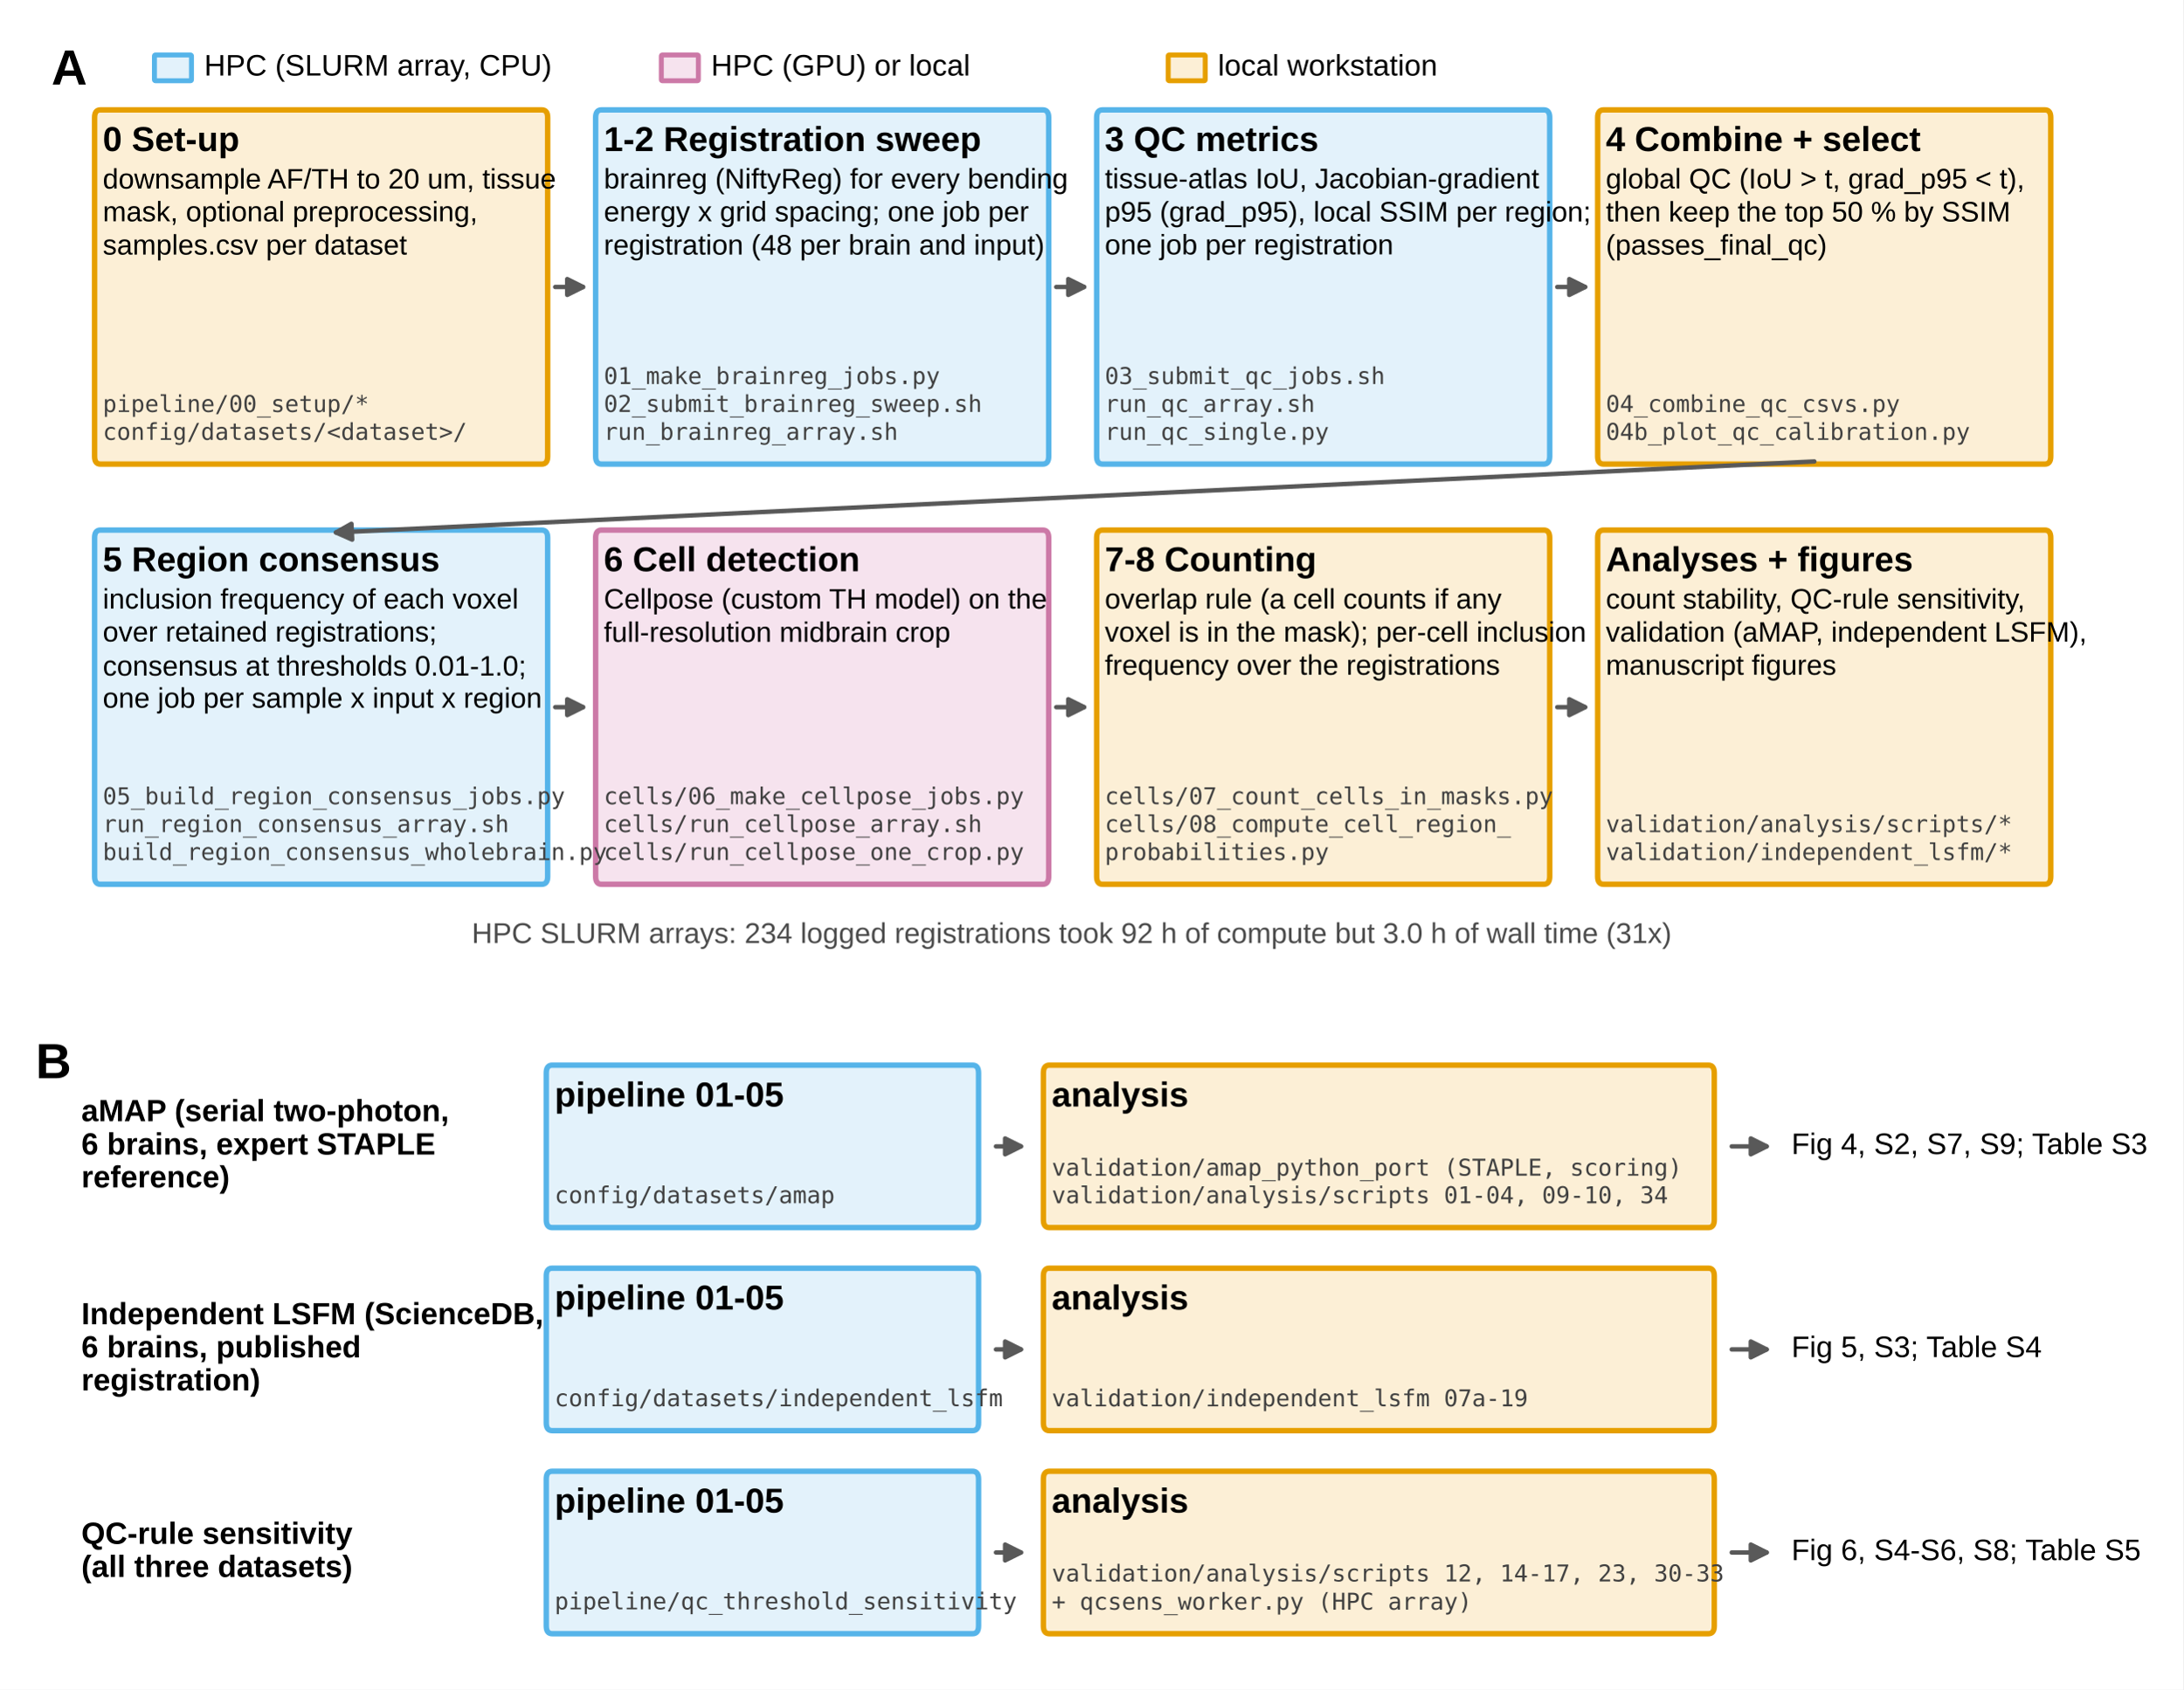
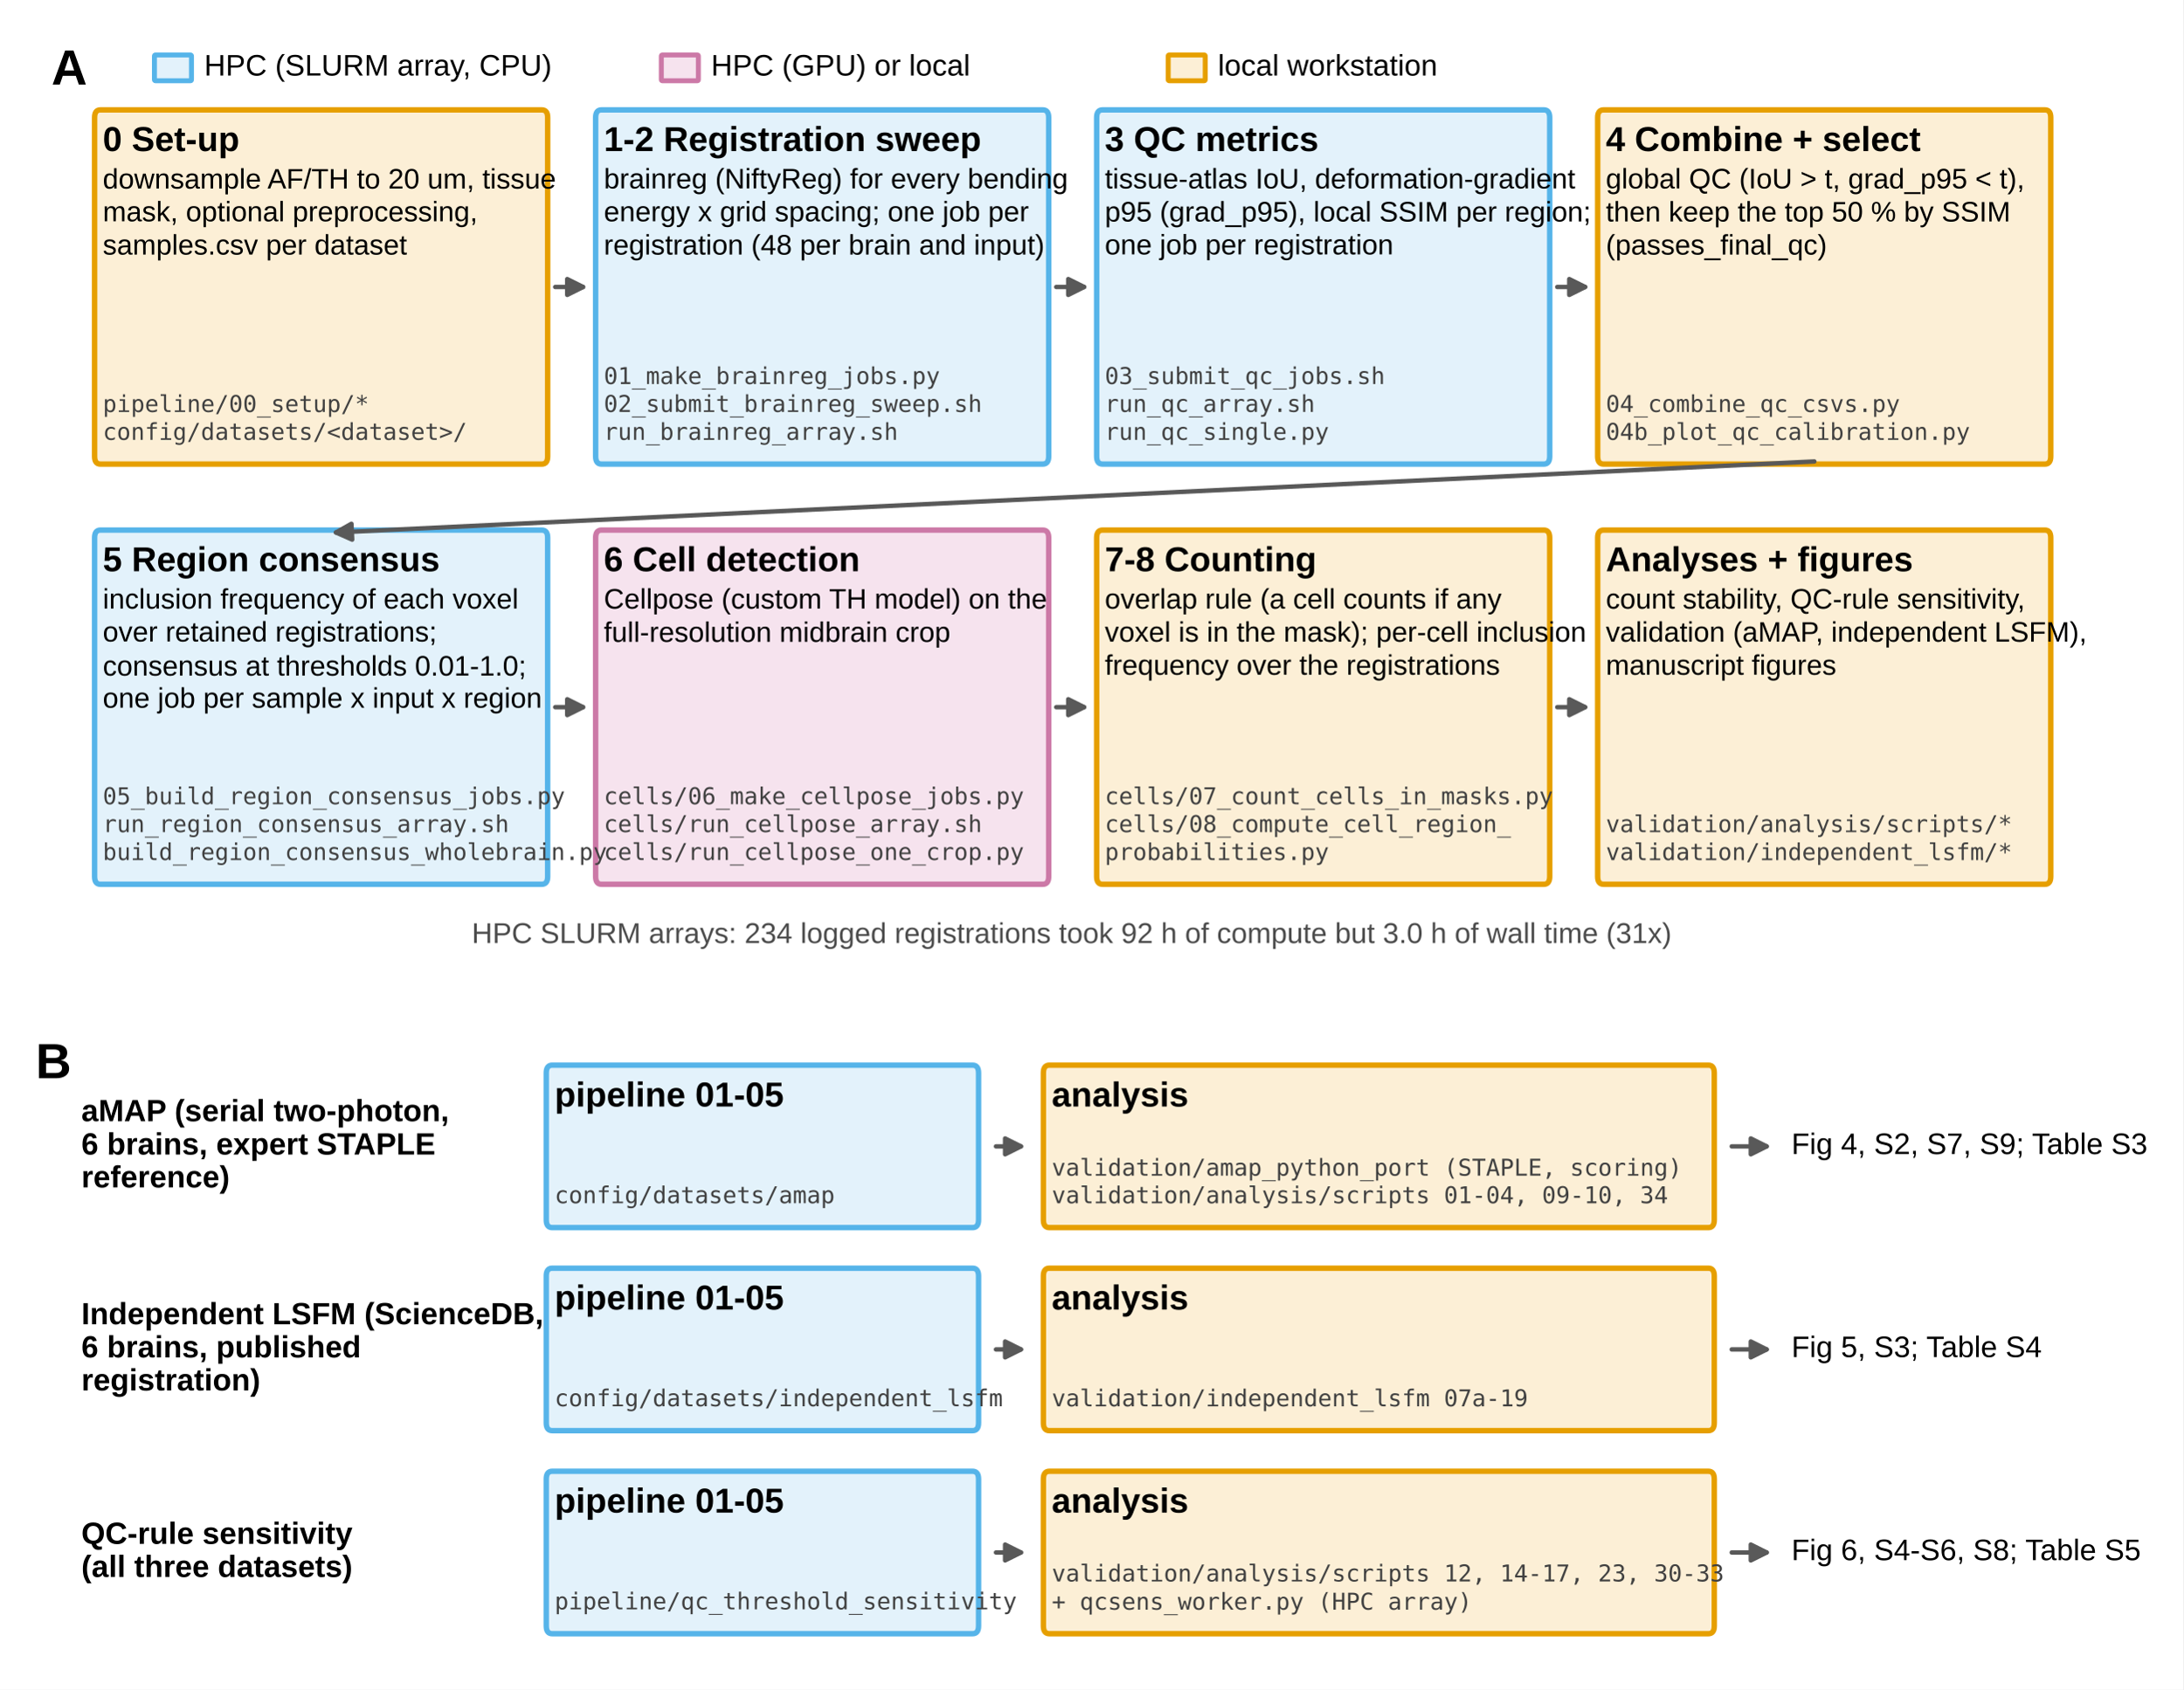
<svg xmlns="http://www.w3.org/2000/svg" width="441.073pt" height="341.496pt" viewBox="0 0 441.073 341.496" version="1.1">
  <defs>
    <style type="text/css">*{stroke-linejoin: round; stroke-linecap: butt}</style>
  </defs>
  <g id="figure_1">
    <g id="patch_1">
      <path d="M 0 341.496  L 441.073 341.496  L 441.073 -0  L 0 -0  z " style="fill: #ffffff" />
    </g>
    <g id="axes_1">
      <g id="patch_2">
-         <path d="M 20.291 93.794  L 109.466 93.794  Q 110.647 93.794 110.647 92.231  L 110.647 23.769  Q 110.647 22.206 109.466 22.206  L 20.291 22.206  Q 19.109 22.206 19.109 23.769  L 19.109 92.231  Q 19.109 93.794 20.291 93.794  z " clip-path="url(#pd5ea208567)" style="fill: #fcefd6; stroke: #e69f00; stroke-width: 1.1; stroke-linejoin: miter" />
+         <path d="M 20.291 93.794  L 109.466 93.794  Q 110.647 93.794 110.647 92.231  L 110.647 23.769  Q 110.647 22.206 109.466 22.206  L 20.291 22.206  Q 19.109 22.206 19.109 23.769  L 19.109 92.231  Q 19.109 93.794 20.291 93.794  z " clip-path="url(#p5423ba0c70)" style="fill: #fcefd6; stroke: #e69f00; stroke-width: 1.1; stroke-linejoin: miter" />
      </g>
      <g id="patch_3">
-         <path d="M 121.518 93.794  L 210.693 93.794  Q 211.875 93.794 211.875 92.231  L 211.875 23.769  Q 211.875 22.206 210.693 22.206  L 121.518 22.206  Q 120.337 22.206 120.337 23.769  L 120.337 92.231  Q 120.337 93.794 121.518 93.794  z " clip-path="url(#pd5ea208567)" style="fill: #e3f2fb; stroke: #56b4e9; stroke-width: 1.1; stroke-linejoin: miter" />
+         <path d="M 121.518 93.794  L 210.693 93.794  Q 211.875 93.794 211.875 92.231  L 211.875 23.769  Q 211.875 22.206 210.693 22.206  L 121.518 22.206  Q 120.337 22.206 120.337 23.769  L 120.337 92.231  Q 120.337 93.794 121.518 93.794  z " clip-path="url(#p5423ba0c70)" style="fill: #e3f2fb; stroke: #56b4e9; stroke-width: 1.1; stroke-linejoin: miter" />
      </g>
      <g id="patch_4">
-         <path d="M 222.746 93.794  L 311.921 93.794  Q 313.103 93.794 313.103 92.231  L 313.103 23.769  Q 313.103 22.206 311.921 22.206  L 222.746 22.206  Q 221.565 22.206 221.565 23.769  L 221.565 92.231  Q 221.565 93.794 222.746 93.794  z " clip-path="url(#pd5ea208567)" style="fill: #e3f2fb; stroke: #56b4e9; stroke-width: 1.1; stroke-linejoin: miter" />
+         <path d="M 222.746 93.794  L 311.921 93.794  Q 313.103 93.794 313.103 92.231  L 313.103 23.769  Q 313.103 22.206 311.921 22.206  L 222.746 22.206  Q 221.565 22.206 221.565 23.769  L 221.565 92.231  Q 221.565 93.794 222.746 93.794  z " clip-path="url(#p5423ba0c70)" style="fill: #e3f2fb; stroke: #56b4e9; stroke-width: 1.1; stroke-linejoin: miter" />
      </g>
      <g id="patch_5">
-         <path d="M 323.974 93.794  L 413.149 93.794  Q 414.331 93.794 414.331 92.231  L 414.331 23.769  Q 414.331 22.206 413.149 22.206  L 323.974 22.206  Q 322.792 22.206 322.792 23.769  L 322.792 92.231  Q 322.792 93.794 323.974 93.794  z " clip-path="url(#pd5ea208567)" style="fill: #fcefd6; stroke: #e69f00; stroke-width: 1.1; stroke-linejoin: miter" />
+         <path d="M 323.974 93.794  L 413.149 93.794  Q 414.331 93.794 414.331 92.231  L 414.331 23.769  Q 414.331 22.206 413.149 22.206  L 323.974 22.206  Q 322.792 22.206 322.792 23.769  L 322.792 92.231  Q 322.792 93.794 323.974 93.794  z " clip-path="url(#p5423ba0c70)" style="fill: #fcefd6; stroke: #e69f00; stroke-width: 1.1; stroke-linejoin: miter" />
      </g>
      <g id="patch_6">
-         <path d="M 20.291 178.721  L 109.466 178.721  Q 110.647 178.721 110.647 177.158  L 110.647 108.696  Q 110.647 107.133 109.466 107.133  L 20.291 107.133  Q 19.109 107.133 19.109 108.696  L 19.109 177.158  Q 19.109 178.721 20.291 178.721  z " clip-path="url(#pd5ea208567)" style="fill: #e3f2fb; stroke: #56b4e9; stroke-width: 1.1; stroke-linejoin: miter" />
+         <path d="M 20.291 178.721  L 109.466 178.721  Q 110.647 178.721 110.647 177.158  L 110.647 108.696  Q 110.647 107.133 109.466 107.133  L 20.291 107.133  Q 19.109 107.133 19.109 108.696  L 19.109 177.158  Q 19.109 178.721 20.291 178.721  z " clip-path="url(#p5423ba0c70)" style="fill: #e3f2fb; stroke: #56b4e9; stroke-width: 1.1; stroke-linejoin: miter" />
      </g>
      <g id="patch_7">
-         <path d="M 121.518 178.721  L 210.693 178.721  Q 211.875 178.721 211.875 177.158  L 211.875 108.696  Q 211.875 107.133 210.693 107.133  L 121.518 107.133  Q 120.337 107.133 120.337 108.696  L 120.337 177.158  Q 120.337 178.721 121.518 178.721  z " clip-path="url(#pd5ea208567)" style="fill: #f6e3ee; stroke: #cc79a7; stroke-width: 1.1; stroke-linejoin: miter" />
+         <path d="M 121.518 178.721  L 210.693 178.721  Q 211.875 178.721 211.875 177.158  L 211.875 108.696  Q 211.875 107.133 210.693 107.133  L 121.518 107.133  Q 120.337 107.133 120.337 108.696  L 120.337 177.158  Q 120.337 178.721 121.518 178.721  z " clip-path="url(#p5423ba0c70)" style="fill: #f6e3ee; stroke: #cc79a7; stroke-width: 1.1; stroke-linejoin: miter" />
      </g>
      <g id="patch_8">
-         <path d="M 222.746 178.721  L 311.921 178.721  Q 313.103 178.721 313.103 177.158  L 313.103 108.696  Q 313.103 107.133 311.921 107.133  L 222.746 107.133  Q 221.565 107.133 221.565 108.696  L 221.565 177.158  Q 221.565 178.721 222.746 178.721  z " clip-path="url(#pd5ea208567)" style="fill: #fcefd6; stroke: #e69f00; stroke-width: 1.1; stroke-linejoin: miter" />
+         <path d="M 222.746 178.721  L 311.921 178.721  Q 313.103 178.721 313.103 177.158  L 313.103 108.696  Q 313.103 107.133 311.921 107.133  L 222.746 107.133  Q 221.565 107.133 221.565 108.696  L 221.565 177.158  Q 221.565 178.721 222.746 178.721  z " clip-path="url(#p5423ba0c70)" style="fill: #fcefd6; stroke: #e69f00; stroke-width: 1.1; stroke-linejoin: miter" />
      </g>
      <g id="patch_9">
-         <path d="M 323.974 178.721  L 413.149 178.721  Q 414.331 178.721 414.331 177.158  L 414.331 108.696  Q 414.331 107.133 413.149 107.133  L 323.974 107.133  Q 322.792 107.133 322.792 108.696  L 322.792 177.158  Q 322.792 178.721 323.974 178.721  z " clip-path="url(#pd5ea208567)" style="fill: #fcefd6; stroke: #e69f00; stroke-width: 1.1; stroke-linejoin: miter" />
+         <path d="M 323.974 178.721  L 413.149 178.721  Q 414.331 178.721 414.331 177.158  L 414.331 108.696  Q 414.331 107.133 413.149 107.133  L 323.974 107.133  Q 322.792 107.133 322.792 108.696  L 322.792 177.158  Q 322.792 178.721 323.974 178.721  z " clip-path="url(#p5423ba0c70)" style="fill: #fcefd6; stroke: #e69f00; stroke-width: 1.1; stroke-linejoin: miter" />
      </g>
      <g id="patch_10">
-         <path d="M 31.398 16.318  L 38.488 16.318  Q 38.685 16.318 38.685 16.057  L 38.685 11.368  Q 38.685 11.108 38.488 11.108  L 31.398 11.108  Q 31.201 11.108 31.201 11.368  L 31.201 16.057  Q 31.201 16.318 31.398 16.318  z " clip-path="url(#pd5ea208567)" style="fill: #e3f2fb; stroke: #56b4e9; stroke-linejoin: miter" />
+         <path d="M 31.398 16.318  L 38.488 16.318  Q 38.685 16.318 38.685 16.057  L 38.685 11.368  Q 38.685 11.108 38.488 11.108  L 31.398 11.108  Q 31.201 11.108 31.201 11.368  L 31.201 16.057  Q 31.201 16.318 31.398 16.318  z " clip-path="url(#p5423ba0c70)" style="fill: #e3f2fb; stroke: #56b4e9; stroke-linejoin: miter" />
      </g>
      <g id="patch_11">
-         <path d="M 133.808 16.318  L 140.897 16.318  Q 141.094 16.318 141.094 16.057  L 141.094 11.368  Q 141.094 11.108 140.897 11.108  L 133.808 11.108  Q 133.611 11.108 133.611 11.368  L 133.611 16.057  Q 133.611 16.318 133.808 16.318  z " clip-path="url(#pd5ea208567)" style="fill: #f6e3ee; stroke: #cc79a7; stroke-linejoin: miter" />
+         <path d="M 133.808 16.318  L 140.897 16.318  Q 141.094 16.318 141.094 16.057  L 141.094 11.368  Q 141.094 11.108 140.897 11.108  L 133.808 11.108  Q 133.611 11.108 133.611 11.368  L 133.611 16.057  Q 133.611 16.318 133.808 16.318  z " clip-path="url(#p5423ba0c70)" style="fill: #f6e3ee; stroke: #cc79a7; stroke-linejoin: miter" />
      </g>
      <g id="patch_12">
-         <path d="M 236.217 16.318  L 243.307 16.318  Q 243.504 16.318 243.504 16.057  L 243.504 11.368  Q 243.504 11.108 243.307 11.108  L 236.217 11.108  Q 236.02 11.108 236.02 11.368  L 236.02 16.057  Q 236.02 16.318 236.217 16.318  z " clip-path="url(#pd5ea208567)" style="fill: #fcefd6; stroke: #e69f00; stroke-linejoin: miter" />
+         <path d="M 236.217 16.318  L 243.307 16.318  Q 243.504 16.318 243.504 16.057  L 243.504 11.368  Q 243.504 11.108 243.307 11.108  L 236.217 11.108  Q 236.02 11.108 236.02 11.368  L 236.02 16.057  Q 236.02 16.318 236.217 16.318  z " clip-path="url(#p5423ba0c70)" style="fill: #fcefd6; stroke: #e69f00; stroke-linejoin: miter" />
      </g>
      <g id="text_1">
        <text style="font-weight: 700; font-size: 7px; font-family: 'Arial'; text-anchor: start" x="20.763" y="30.532" transform="rotate(-0 20.76338 30.53206)">0  Set-up</text>
      </g>
      <g id="text_2">
        <text style="font-size: 5.7px; font-family: 'Arial'" transform="translate(20.76338 38.10284)">downsample AF/TH to 20 um, tissue</text>
        <text style="font-size: 5.7px; font-family: 'Arial'" transform="translate(20.76338 44.72135)">mask, optional preprocessing,</text>
        <text style="font-size: 5.7px; font-family: 'Arial'" transform="translate(20.76338 51.44139)">samples.csv per dataset</text>
      </g>
      <g id="text_3">
        <text style="font-size: 4.7px; font-family: 'Consolas'; fill: #404040" transform="translate(20.76338 83.26869)">pipeline/00_setup/*</text>
        <text style="font-size: 4.7px; font-family: 'Consolas'; fill: #404040" transform="translate(20.76338 88.89693)">config/datasets/&lt;dataset&gt;/</text>
      </g>
      <g id="text_4">
        <text style="font-weight: 700; font-size: 7px; font-family: 'Arial'; text-anchor: start" x="121.991" y="30.532" transform="rotate(-0 121.9911 30.53206)">1-2  Registration sweep</text>
      </g>
      <g id="text_5">
        <text style="font-size: 5.7px; font-family: 'Arial'" transform="translate(121.9911 38.06944)">brainreg (NiftyReg) for every bending</text>
        <text style="font-size: 5.7px; font-family: 'Arial'" transform="translate(121.9911 44.72135)">energy x grid spacing; one job per</text>
        <text style="font-size: 5.7px; font-family: 'Arial'" transform="translate(121.9911 51.44273)">registration (48 per brain and input)</text>
      </g>
      <g id="text_6">
        <text style="font-size: 4.7px; font-family: 'Consolas'; fill: #404040" transform="translate(121.9911 77.61693)">01_make_brainreg_jobs.py</text>
        <text style="font-size: 4.7px; font-family: 'Consolas'; fill: #404040" transform="translate(121.9911 83.25693)">02_submit_brainreg_sweep.sh</text>
        <text style="font-size: 4.7px; font-family: 'Consolas'; fill: #404040" transform="translate(121.9911 88.89693)">run_brainreg_array.sh</text>
      </g>
      <g id="text_7">
        <text style="font-weight: 700; font-size: 7px; font-family: 'Arial'; text-anchor: start" x="223.219" y="30.532" transform="rotate(-0 223.2189 30.53206)">3  QC metrics</text>
      </g>
      <g id="text_8">
-         <text style="font-size: 5.7px; font-family: 'Arial'" transform="translate(223.2189 38.0347)">tissue-atlas IoU, Jacobian-gradient</text>
+         <text style="font-size: 5.7px; font-family: 'Arial'" transform="translate(223.2189 38.06944)">tissue-atlas IoU, deformation-gradient</text>
        <text style="font-size: 5.7px; font-family: 'Arial'" transform="translate(223.2189 44.75608)">p95 (grad_p95), local SSIM per region;</text>
        <text style="font-size: 5.7px; font-family: 'Arial'" transform="translate(223.2189 51.40799)">one job per registration</text>
      </g>
      <g id="text_9">
        <text style="font-size: 4.7px; font-family: 'Consolas'; fill: #404040" transform="translate(223.2189 77.61693)">03_submit_qc_jobs.sh</text>
        <text style="font-size: 4.7px; font-family: 'Consolas'; fill: #404040" transform="translate(223.2189 83.24812)">run_qc_array.sh</text>
        <text style="font-size: 4.7px; font-family: 'Consolas'; fill: #404040" transform="translate(223.2189 88.89693)">run_qc_single.py</text>
      </g>
      <g id="text_10">
        <text style="font-weight: 700; font-size: 7px; font-family: 'Arial'; text-anchor: start" x="324.447" y="30.532" transform="rotate(-0 324.4467 30.53206)">4  Combine + select</text>
      </g>
      <g id="text_11">
        <text style="font-size: 5.7px; font-family: 'Arial'" transform="translate(324.4467 38.07122)">global QC (IoU &gt; t, grad_p95 &lt; t),</text>
        <text style="font-size: 5.7px; font-family: 'Arial'" transform="translate(324.4467 44.75608)">then keep the top 50 % by SSIM</text>
        <text style="font-size: 5.7px; font-family: 'Arial'" transform="translate(324.4467 51.44273)">(passes_final_qc)</text>
      </g>
      <g id="text_12">
        <text style="font-size: 4.7px; font-family: 'Consolas'; fill: #404040" transform="translate(324.4467 83.26171)">04_combine_qc_csvs.py</text>
        <text style="font-size: 4.7px; font-family: 'Consolas'; fill: #404040" transform="translate(324.4467 88.90171)">04b_plot_qc_calibration.py</text>
      </g>
      <g id="text_13">
        <text style="font-weight: 700; font-size: 7px; font-family: 'Arial'; text-anchor: start" x="20.763" y="115.459" transform="rotate(-0 20.76338 115.4591)">5  Region consensus</text>
      </g>
      <g id="text_14">
        <text style="font-size: 5.7px; font-family: 'Arial'" transform="translate(20.76338 122.9965)">inclusion frequency of each voxel</text>
        <text style="font-size: 5.7px; font-family: 'Arial'" transform="translate(20.76338 129.6484)">over retained registrations;</text>
        <text style="font-size: 5.7px; font-family: 'Arial'" transform="translate(20.76338 136.5399)">consensus at thresholds 0.01-1.0;</text>
        <text style="font-size: 5.7px; font-family: 'Arial'" transform="translate(20.76338 143.0217)">one job per sample x input x region</text>
      </g>
      <g id="text_15">
        <text style="font-size: 4.7px; font-family: 'Consolas'; fill: #404040" transform="translate(20.76338 162.544)">05_build_region_consensus_jobs.py</text>
        <text style="font-size: 4.7px; font-family: 'Consolas'; fill: #404040" transform="translate(20.76338 168.184)">run_region_consensus_array.sh</text>
        <text style="font-size: 4.7px; font-family: 'Consolas'; fill: #404040" transform="translate(20.76338 173.824)">build_region_consensus_wholebrain.py</text>
      </g>
      <g id="text_16">
        <text style="font-weight: 700; font-size: 7px; font-family: 'Arial'; text-anchor: start" x="121.991" y="115.459" transform="rotate(-0 121.9911 115.4591)">6  Cell detection</text>
      </g>
      <g id="text_17">
        <text style="font-size: 5.7px; font-family: 'Arial'" transform="translate(121.9911 122.9965)">Cellpose (custom TH model) on the</text>
        <text style="font-size: 5.7px; font-family: 'Arial'" transform="translate(121.9911 129.7165)">full-resolution midbrain crop</text>
      </g>
      <g id="text_18">
        <text style="font-size: 4.7px; font-family: 'Consolas'; fill: #404040" transform="translate(121.9911 162.544)">cells/06_make_cellpose_jobs.py</text>
        <text style="font-size: 4.7px; font-family: 'Consolas'; fill: #404040" transform="translate(121.9911 168.1752)">cells/run_cellpose_array.sh</text>
        <text style="font-size: 4.7px; font-family: 'Consolas'; fill: #404040" transform="translate(121.9911 173.8152)">cells/run_cellpose_one_crop.py</text>
      </g>
      <g id="text_19">
        <text style="font-weight: 700; font-size: 7px; font-family: 'Arial'; text-anchor: start" x="223.219" y="115.459" transform="rotate(-0 223.2189 115.4591)">7-8  Counting</text>
      </g>
      <g id="text_20">
        <text style="font-size: 5.7px; font-family: 'Arial'" transform="translate(223.2189 122.9965)">overlap rule (a cell counts if any</text>
        <text style="font-size: 5.7px; font-family: 'Arial'" transform="translate(223.2189 129.6831)">voxel is in the mask); per-cell inclusion</text>
        <text style="font-size: 5.7px; font-family: 'Arial'" transform="translate(223.2189 136.3698)">frequency over the registrations</text>
      </g>
      <g id="text_21">
        <text style="font-size: 4.7px; font-family: 'Consolas'; fill: #404040" transform="translate(223.2189 162.5487)">cells/07_count_cells_in_masks.py</text>
        <text style="font-size: 4.7px; font-family: 'Consolas'; fill: #404040" transform="translate(223.2189 168.184)">cells/08_compute_cell_region_</text>
        <text style="font-size: 4.7px; font-family: 'Consolas'; fill: #404040" transform="translate(223.2189 173.8287)">  probabilities.py</text>
      </g>
      <g id="text_22">
        <text style="font-weight: 700; font-size: 7px; font-family: 'Arial'; text-anchor: start" x="324.447" y="115.459" transform="rotate(-0 324.4467 115.4591)">Analyses + figures</text>
      </g>
      <g id="text_23">
        <text style="font-size: 5.7px; font-family: 'Arial'" transform="translate(324.4467 122.9983)">count stability, QC-rule sensitivity,</text>
        <text style="font-size: 5.7px; font-family: 'Arial'" transform="translate(324.4467 129.6831)">validation (aMAP, independent LSFM),</text>
        <text style="font-size: 5.7px; font-family: 'Arial'" transform="translate(324.4467 136.3698)">manuscript figures</text>
      </g>
      <g id="text_24">
        <text style="font-size: 4.7px; font-family: 'Consolas'; fill: #404040" transform="translate(324.4467 168.1887)">validation/analysis/scripts/*</text>
        <text style="font-size: 4.7px; font-family: 'Consolas'; fill: #404040" transform="translate(324.4467 173.8357)">validation/independent_lsfm/*</text>
      </g>
      <g id="patch_13">
        <path d="M 112.176 58  Q 115.492 58 117.801 58  " style="fill: none; stroke: #595959; stroke-width: 0.9; stroke-linecap: round" />
        <path d="M 114.601 56.4  L 117.801 58  L 114.601 59.6  z " style="fill: #595959; stroke: #595959; stroke-width: 0.9; stroke-linecap: round" />
      </g>
      <g id="patch_14">
        <path d="M 213.404 58  Q 216.72 58 219.029 58  " style="fill: none; stroke: #595959; stroke-width: 0.9; stroke-linecap: round" />
        <path d="M 215.829 56.4  L 219.029 58  L 215.829 59.6  z " style="fill: #595959; stroke: #595959; stroke-width: 0.9; stroke-linecap: round" />
      </g>
      <g id="patch_15">
        <path d="M 314.632 58  Q 317.947 58 320.257 58  " style="fill: none; stroke: #595959; stroke-width: 0.9; stroke-linecap: round" />
        <path d="M 317.057 56.4  L 320.257 58  L 317.057 59.6  z " style="fill: #595959; stroke: #595959; stroke-width: 0.9; stroke-linecap: round" />
      </g>
      <g id="patch_16">
        <path d="M 366.564 93.265  Q 216.718 100.464 67.877 107.614  " style="fill: none; stroke: #595959; stroke-width: 0.9; stroke-linecap: round" />
        <path d="M 71.15 109.058  L 67.877 107.614  L 70.996 105.862  z " style="fill: #595959; stroke: #595959; stroke-width: 0.9; stroke-linecap: round" />
      </g>
      <g id="patch_17">
        <path d="M 112.176 142.927  Q 115.492 142.927 117.801 142.927  " style="fill: none; stroke: #595959; stroke-width: 0.9; stroke-linecap: round" />
        <path d="M 114.601 141.327  L 117.801 142.927  L 114.601 144.527  z " style="fill: #595959; stroke: #595959; stroke-width: 0.9; stroke-linecap: round" />
      </g>
      <g id="patch_18">
        <path d="M 213.404 142.927  Q 216.72 142.927 219.029 142.927  " style="fill: none; stroke: #595959; stroke-width: 0.9; stroke-linecap: round" />
        <path d="M 215.829 141.327  L 219.029 142.927  L 215.829 144.527  z " style="fill: #595959; stroke: #595959; stroke-width: 0.9; stroke-linecap: round" />
      </g>
      <g id="patch_19">
        <path d="M 314.632 142.927  Q 317.947 142.927 320.257 142.927  " style="fill: none; stroke: #595959; stroke-width: 0.9; stroke-linecap: round" />
        <path d="M 317.057 141.327  L 320.257 142.927  L 317.057 144.527  z " style="fill: #595959; stroke: #595959; stroke-width: 0.9; stroke-linecap: round" />
      </g>
      <g id="text_25">
        <text style="font-size: 5.8px; font-family: 'Arial'; text-anchor: middle; fill: #4c4c4c" x="216.523" y="190.601" transform="rotate(-0 216.5229 190.6007)">HPC SLURM arrays: 234 logged registrations took 92 h of compute but 3.0 h of wall time (31x)</text>
      </g>
      <g id="text_26">
        <text style="font-size: 6px; font-family: 'Arial'; text-anchor: start" x="41.245" y="15.265" transform="rotate(-0 41.24526 15.26549)">HPC (SLURM array, CPU)</text>
      </g>
      <g id="text_27">
        <text style="font-size: 6px; font-family: 'Arial'; text-anchor: start" x="143.655" y="15.265" transform="rotate(-0 143.6547 15.26549)">HPC (GPU) or local</text>
      </g>
      <g id="text_28">
        <text style="font-size: 6px; font-family: 'Arial'; text-anchor: start" x="246.064" y="15.266" transform="rotate(-0 246.0641 15.26554)">local workstation</text>
      </g>
      <g id="text_29">
        <text style="font-weight: 700; font-size: 10px; font-family: 'Arial'; text-anchor: end" x="17.612" y="17.085" transform="rotate(-0 17.61232 17.0854)">A</text>
      </g>
    </g>
    <g id="axes_2">
      <g id="patch_20">
-         <path d="M 111.567 248.114  L 196.5 248.114  Q 197.705 248.114 197.705 246.536  L 197.705 216.862  Q 197.705 215.283 196.5 215.283  L 111.567 215.283  Q 110.362 215.283 110.362 216.862  L 110.362 246.536  Q 110.362 248.114 111.567 248.114  z " clip-path="url(#pd4d64647c3)" style="fill: #e3f2fb; stroke: #56b4e9; stroke-width: 1.1; stroke-linejoin: miter" />
+         <path d="M 111.567 248.114  L 196.5 248.114  Q 197.705 248.114 197.705 246.536  L 197.705 216.862  Q 197.705 215.283 196.5 215.283  L 111.567 215.283  Q 110.362 215.283 110.362 216.862  L 110.362 246.536  Q 110.362 248.114 111.567 248.114  z " clip-path="url(#pcd1ff8839d)" style="fill: #e3f2fb; stroke: #56b4e9; stroke-width: 1.1; stroke-linejoin: miter" />
      </g>
      <g id="patch_21">
-         <path d="M 212.007 248.114  L 345.151 248.114  Q 346.356 248.114 346.356 246.536  L 346.356 216.862  Q 346.356 215.283 345.151 215.283  L 212.007 215.283  Q 210.802 215.283 210.802 216.862  L 210.802 246.536  Q 210.802 248.114 212.007 248.114  z " clip-path="url(#pd4d64647c3)" style="fill: #fcefd6; stroke: #e69f00; stroke-width: 1.1; stroke-linejoin: miter" />
+         <path d="M 212.007 248.114  L 345.151 248.114  Q 346.356 248.114 346.356 246.536  L 346.356 216.862  Q 346.356 215.283 345.151 215.283  L 212.007 215.283  Q 210.802 215.283 210.802 216.862  L 210.802 246.536  Q 210.802 248.114 212.007 248.114  z " clip-path="url(#pcd1ff8839d)" style="fill: #fcefd6; stroke: #e69f00; stroke-width: 1.1; stroke-linejoin: miter" />
      </g>
      <g id="patch_22">
-         <path d="M 111.567 289.153  L 196.5 289.153  Q 197.705 289.153 197.705 287.575  L 197.705 257.9  Q 197.705 256.322 196.5 256.322  L 111.567 256.322  Q 110.362 256.322 110.362 257.9  L 110.362 287.575  Q 110.362 289.153 111.567 289.153  z " clip-path="url(#pd4d64647c3)" style="fill: #e3f2fb; stroke: #56b4e9; stroke-width: 1.1; stroke-linejoin: miter" />
+         <path d="M 111.567 289.153  L 196.5 289.153  Q 197.705 289.153 197.705 287.575  L 197.705 257.9  Q 197.705 256.322 196.5 256.322  L 111.567 256.322  Q 110.362 256.322 110.362 257.9  L 110.362 287.575  Q 110.362 289.153 111.567 289.153  z " clip-path="url(#pcd1ff8839d)" style="fill: #e3f2fb; stroke: #56b4e9; stroke-width: 1.1; stroke-linejoin: miter" />
      </g>
      <g id="patch_23">
-         <path d="M 212.007 289.153  L 345.151 289.153  Q 346.356 289.153 346.356 287.575  L 346.356 257.9  Q 346.356 256.322 345.151 256.322  L 212.007 256.322  Q 210.802 256.322 210.802 257.9  L 210.802 287.575  Q 210.802 289.153 212.007 289.153  z " clip-path="url(#pd4d64647c3)" style="fill: #fcefd6; stroke: #e69f00; stroke-width: 1.1; stroke-linejoin: miter" />
+         <path d="M 212.007 289.153  L 345.151 289.153  Q 346.356 289.153 346.356 287.575  L 346.356 257.9  Q 346.356 256.322 345.151 256.322  L 212.007 256.322  Q 210.802 256.322 210.802 257.9  L 210.802 287.575  Q 210.802 289.153 212.007 289.153  z " clip-path="url(#pcd1ff8839d)" style="fill: #fcefd6; stroke: #e69f00; stroke-width: 1.1; stroke-linejoin: miter" />
      </g>
      <g id="patch_24">
-         <path d="M 111.567 330.192  L 196.5 330.192  Q 197.705 330.192 197.705 328.614  L 197.705 298.939  Q 197.705 297.361 196.5 297.361  L 111.567 297.361  Q 110.362 297.361 110.362 298.939  L 110.362 328.614  Q 110.362 330.192 111.567 330.192  z " clip-path="url(#pd4d64647c3)" style="fill: #e3f2fb; stroke: #56b4e9; stroke-width: 1.1; stroke-linejoin: miter" />
+         <path d="M 111.567 330.192  L 196.5 330.192  Q 197.705 330.192 197.705 328.614  L 197.705 298.939  Q 197.705 297.361 196.5 297.361  L 111.567 297.361  Q 110.362 297.361 110.362 298.939  L 110.362 328.614  Q 110.362 330.192 111.567 330.192  z " clip-path="url(#pcd1ff8839d)" style="fill: #e3f2fb; stroke: #56b4e9; stroke-width: 1.1; stroke-linejoin: miter" />
      </g>
      <g id="patch_25">
-         <path d="M 212.007 330.192  L 345.151 330.192  Q 346.356 330.192 346.356 328.614  L 346.356 298.939  Q 346.356 297.361 345.151 297.361  L 212.007 297.361  Q 210.802 297.361 210.802 298.939  L 210.802 328.614  Q 210.802 330.192 212.007 330.192  z " clip-path="url(#pd4d64647c3)" style="fill: #fcefd6; stroke: #e69f00; stroke-width: 1.1; stroke-linejoin: miter" />
+         <path d="M 212.007 330.192  L 345.151 330.192  Q 346.356 330.192 346.356 328.614  L 346.356 298.939  Q 346.356 297.361 345.151 297.361  L 212.007 297.361  Q 210.802 297.361 210.802 298.939  L 210.802 328.614  Q 210.802 330.192 212.007 330.192  z " clip-path="url(#pcd1ff8839d)" style="fill: #fcefd6; stroke: #e69f00; stroke-width: 1.1; stroke-linejoin: miter" />
      </g>
      <g id="text_30">
        <text style="font-weight: 700; font-size: 6.2px; font-family: 'Arial'" transform="translate(16.43068 226.6116)">aMAP (serial two-photon,</text>
        <text style="font-weight: 700; font-size: 6.2px; font-family: 'Arial'" transform="translate(16.43068 233.3436)">6 brains, expert STAPLE</text>
        <text style="font-weight: 700; font-size: 6.2px; font-family: 'Arial'" transform="translate(16.43068 239.9943)">reference)</text>
      </g>
      <g id="text_31">
        <text style="font-weight: 700; font-size: 7px; font-family: 'Arial'; text-anchor: start" x="112.05" y="223.641" transform="rotate(-0 112.0496 223.6414)">pipeline 01-05</text>
      </g>
      <g id="text_32">
        <text style="font-size: 4.7px; font-family: 'Consolas'; text-anchor: start; fill: #404040" x="112.05" y="243.185" transform="rotate(-0 112.0496 243.1852)">config/datasets/amap</text>
      </g>
      <g id="patch_26">
        <path d="M 201.228 231.699  Q 204.251 231.699 206.269 231.699  " style="fill: none; stroke: #595959; stroke-width: 0.9; stroke-linecap: round" />
        <path d="M 203.069 230.099  L 206.269 231.699  L 203.069 233.299  z " style="fill: #595959; stroke: #595959; stroke-width: 0.9; stroke-linecap: round" />
      </g>
      <g id="text_33">
        <text style="font-weight: 700; font-size: 7px; font-family: 'Arial'; text-anchor: start" x="212.49" y="223.641" transform="rotate(-0 212.4896 223.6414)">analysis</text>
      </g>
      <g id="text_34">
        <text style="font-size: 4.7px; font-family: 'Consolas'; fill: #404040" transform="translate(212.4896 237.6186)">validation/amap_python_port (STAPLE, scoring)</text>
        <text style="font-size: 4.7px; font-family: 'Consolas'; fill: #404040" transform="translate(212.4896 243.1899)">validation/analysis/scripts 01-04, 09-10, 34</text>
      </g>
      <g id="patch_27">
        <path d="M 349.881 231.699  Q 353.909 231.699 356.931 231.699  " style="fill: none; stroke: #595959; stroke-width: 0.9; stroke-linecap: round" />
        <path d="M 353.731 230.099  L 356.931 231.699  L 353.731 233.299  z " style="fill: #595959; stroke: #595959; stroke-width: 0.9; stroke-linecap: round" />
      </g>
      <g id="text_35">
        <text style="font-size: 6px; font-family: 'Arial'; text-anchor: start" x="361.944" y="233.251" transform="rotate(-0 361.9443 233.2514)">Fig 4, S2, S7, S9; Table S3</text>
      </g>
      <g id="text_36">
        <text style="font-weight: 700; font-size: 6.2px; font-family: 'Arial'" transform="translate(16.43068 267.6505)">Independent LSFM (ScienceDB,</text>
        <text style="font-weight: 700; font-size: 6.2px; font-family: 'Arial'" transform="translate(16.43068 274.354)">6 brains, published</text>
        <text style="font-weight: 700; font-size: 6.2px; font-family: 'Arial'" transform="translate(16.43068 281.0332)">registration)</text>
      </g>
      <g id="text_37">
        <text style="font-weight: 700; font-size: 7px; font-family: 'Arial'; text-anchor: start" x="112.05" y="264.68" transform="rotate(-0 112.0496 264.6803)">pipeline 01-05</text>
      </g>
      <g id="text_38">
        <text style="font-size: 4.7px; font-family: 'Consolas'; text-anchor: start; fill: #404040" x="112.05" y="284.224" transform="rotate(-0 112.0496 284.2241)">config/datasets/independent_lsfm</text>
      </g>
      <g id="patch_28">
        <path d="M 201.228 272.738  Q 204.251 272.738 206.269 272.738  " style="fill: none; stroke: #595959; stroke-width: 0.9; stroke-linecap: round" />
        <path d="M 203.069 271.138  L 206.269 272.738  L 203.069 274.338  z " style="fill: #595959; stroke: #595959; stroke-width: 0.9; stroke-linecap: round" />
      </g>
      <g id="text_39">
        <text style="font-weight: 700; font-size: 7px; font-family: 'Arial'; text-anchor: start" x="212.49" y="264.68" transform="rotate(-0 212.4896 264.6803)">analysis</text>
      </g>
      <g id="text_40">
        <text style="font-size: 4.7px; font-family: 'Consolas'; text-anchor: start; fill: #404040" x="212.49" y="284.236" transform="rotate(-0 212.4896 284.2358)">validation/independent_lsfm 07a-19</text>
      </g>
      <g id="patch_29">
        <path d="M 349.881 272.738  Q 353.909 272.738 356.931 272.738  " style="fill: none; stroke: #595959; stroke-width: 0.9; stroke-linecap: round" />
        <path d="M 353.731 271.138  L 356.931 272.738  L 353.731 274.338  z " style="fill: #595959; stroke: #595959; stroke-width: 0.9; stroke-linecap: round" />
      </g>
      <g id="text_41">
        <text style="font-size: 6px; font-family: 'Arial'; text-anchor: start" x="361.944" y="274.29" transform="rotate(-0 361.9443 274.2903)">Fig 5, S3; Table S4</text>
      </g>
      <g id="text_42">
        <text style="font-weight: 700; font-size: 6.2px; font-family: 'Arial'" transform="translate(16.43068 312.0351)">QC-rule sensitivity</text>
        <text style="font-weight: 700; font-size: 6.2px; font-family: 'Arial'" transform="translate(16.43068 318.7265)">(all three datasets)</text>
      </g>
      <g id="text_43">
        <text style="font-weight: 700; font-size: 7px; font-family: 'Arial'; text-anchor: start" x="112.05" y="305.719" transform="rotate(-0 112.0496 305.7192)">pipeline 01-05</text>
      </g>
      <g id="text_44">
        <text style="font-size: 4.7px; font-family: 'Consolas'; text-anchor: start; fill: #404040" x="112.05" y="325.268" transform="rotate(-0 112.0496 325.2678)">pipeline/qc_threshold_sensitivity</text>
      </g>
      <g id="patch_30">
        <path d="M 201.228 313.777  Q 204.251 313.777 206.269 313.777  " style="fill: none; stroke: #595959; stroke-width: 0.9; stroke-linecap: round" />
        <path d="M 203.069 312.177  L 206.269 313.777  L 203.069 315.377  z " style="fill: #595959; stroke: #595959; stroke-width: 0.9; stroke-linecap: round" />
      </g>
      <g id="text_45">
        <text style="font-weight: 700; font-size: 7px; font-family: 'Arial'; text-anchor: start" x="212.49" y="305.719" transform="rotate(-0 212.4896 305.7192)">analysis</text>
      </g>
      <g id="text_46">
        <text style="font-size: 4.7px; font-family: 'Consolas'; fill: #404040" transform="translate(212.4896 319.6278)">validation/analysis/scripts 12, 14-17, 23, 30-33</text>
        <text style="font-size: 4.7px; font-family: 'Consolas'; fill: #404040" transform="translate(212.4896 325.3364)">+ qcsens_worker.py (HPC array)</text>
      </g>
      <g id="patch_31">
        <path d="M 349.881 313.777  Q 353.909 313.777 356.931 313.777  " style="fill: none; stroke: #595959; stroke-width: 0.9; stroke-linecap: round" />
        <path d="M 353.731 312.177  L 356.931 313.777  L 353.731 315.377  z " style="fill: #595959; stroke: #595959; stroke-width: 0.9; stroke-linecap: round" />
      </g>
      <g id="text_47">
        <text style="font-size: 6px; font-family: 'Arial'; text-anchor: start" x="361.944" y="315.329" transform="rotate(-0 361.9443 315.3292)">Fig 6, S4-S6, S8; Table S5</text>
      </g>
      <g id="text_48">
        <text style="font-weight: 700; font-size: 10px; font-family: 'Arial'; text-anchor: end" x="14.422" y="217.933" transform="rotate(-0 14.42188 217.9334)">B</text>
      </g>
    </g>
  </g>
  <defs>
-     <clipPath id="pd5ea208567">
+     <clipPath id="p5423ba0c70">
      <rect x="16.431" y="7.2" width="401.76" height="187.569" />
    </clipPath>
-     <clipPath id="pd4d64647c3">
+     <clipPath id="pcd1ff8839d">
      <rect x="16.431" y="213.284" width="401.76" height="121.012" />
    </clipPath>
  </defs>
</svg>
